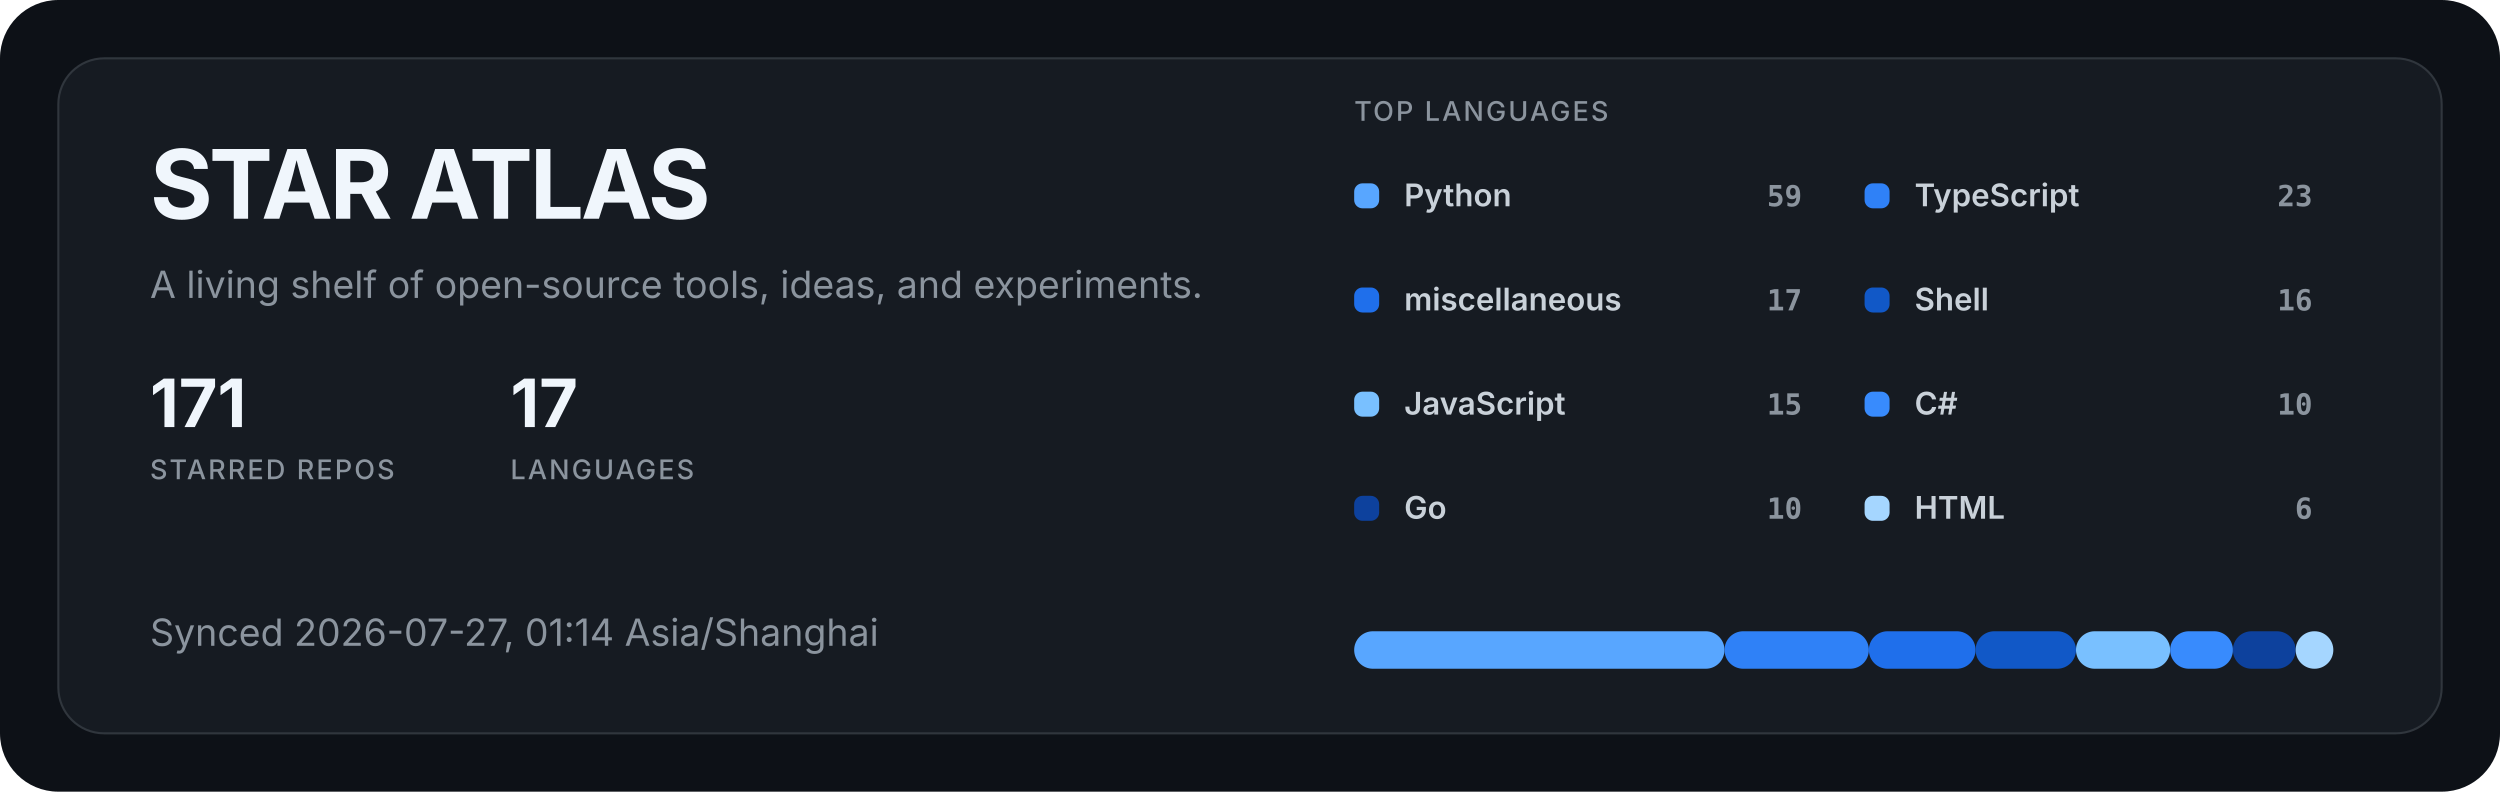
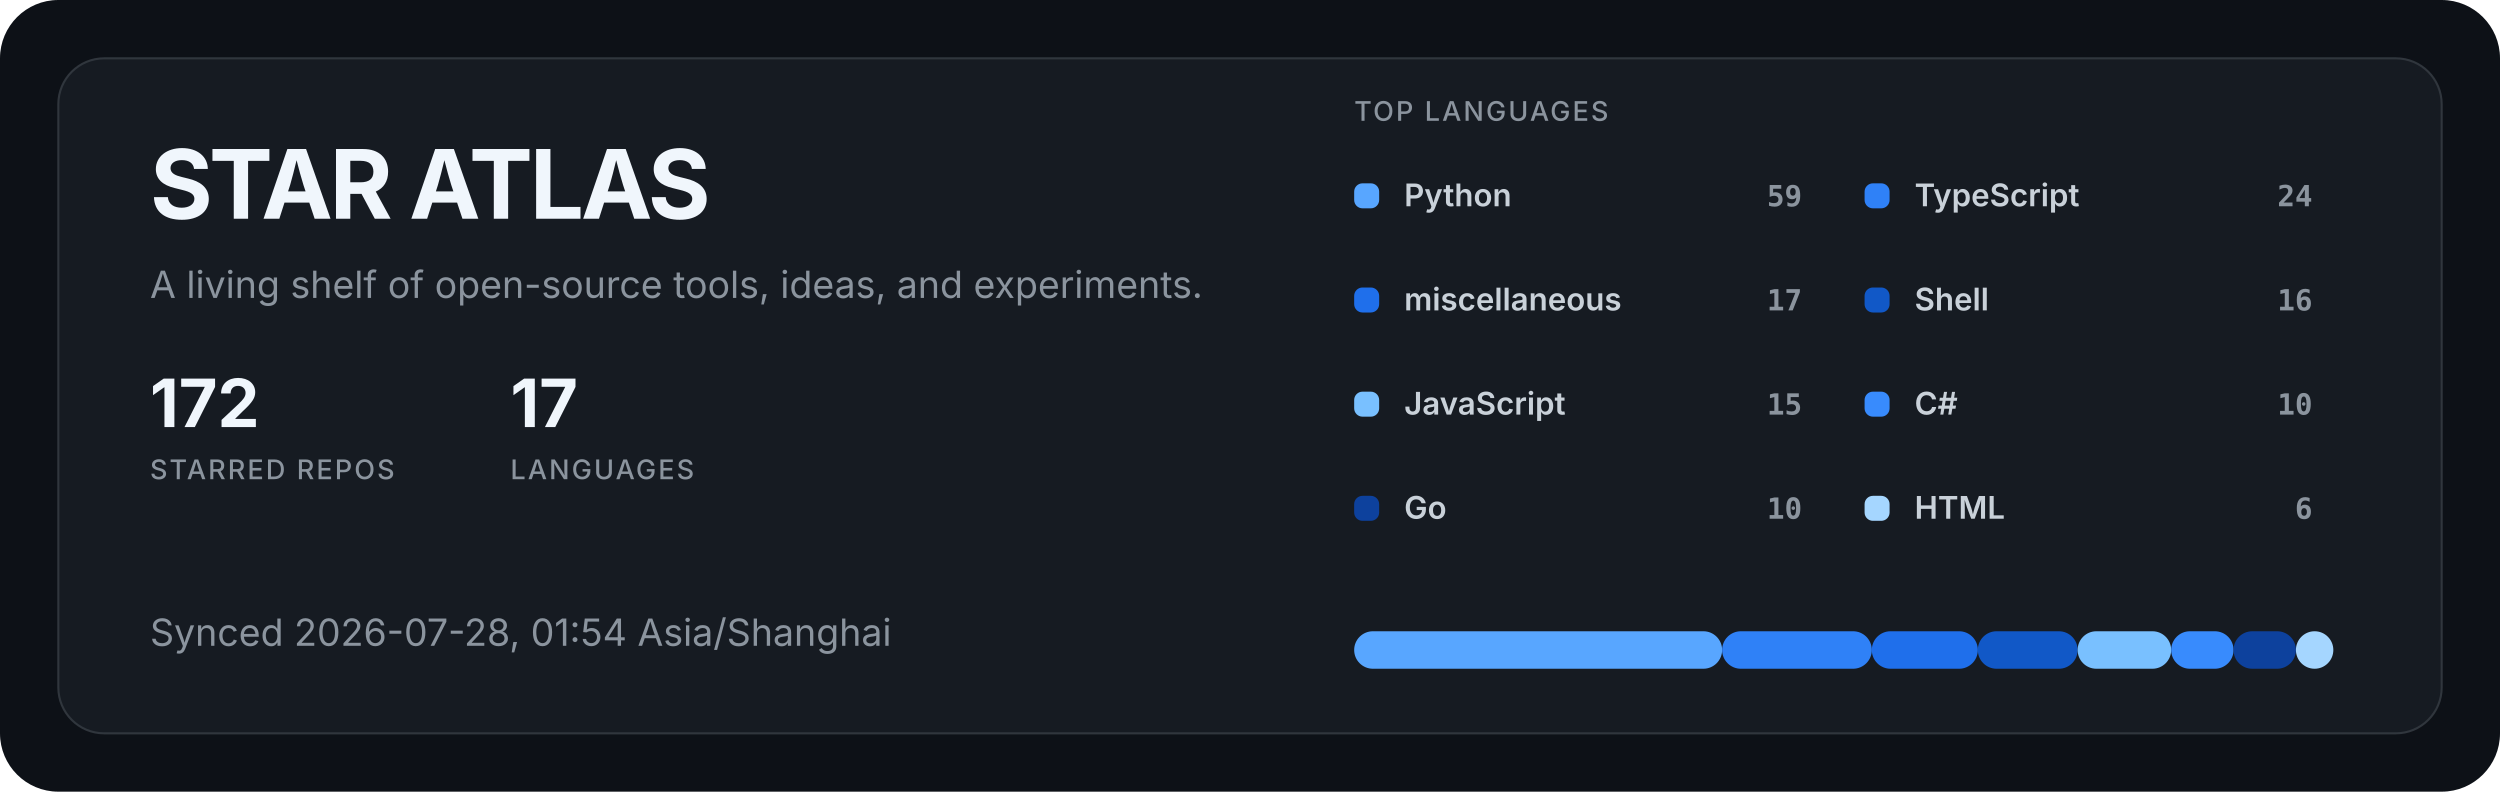
<svg xmlns="http://www.w3.org/2000/svg" width="1200" height="380" viewBox="0 0 1200 380" role="img" aria-labelledby="title description">
  <style>
  .title { fill: #f0f6fc; font: 700 46px -apple-system, BlinkMacSystemFont, "Segoe UI", sans-serif; letter-spacing: -1.5px; }
  .subtitle { fill: #8b949e; font: 400 18px -apple-system, BlinkMacSystemFont, "Segoe UI", sans-serif; }
  .metric { fill: #f0f6fc; font: 700 32px -apple-system, BlinkMacSystemFont, "Segoe UI", sans-serif; }
  .metric-label { fill: #8b949e; font: 500 13px -apple-system, BlinkMacSystemFont, "Segoe UI", sans-serif; letter-spacing: 1px; }
  .label { fill: #c9d1d9; font: 600 15px -apple-system, BlinkMacSystemFont, "Segoe UI", sans-serif; }
  .value { fill: #8b949e; font: 600 14px ui-monospace, SFMono-Regular, Consolas, monospace; }
</style>
  <rect width="1200" height="380" rx="28" fill="#0d1117" />
  <rect x="28" y="28" width="1144" height="324" rx="22" fill="#161b22" stroke="#30363d" />
  <text x="72" y="105" class="title">STAR ATLAS</text>
  <text x="72" y="143" class="subtitle">A living shelf of open-source tools, ideas, and experiments.</text>
  <g transform="translate(72 205)">
-     <text class="metric">171</text>
+     <text class="metric">172</text>
    <text y="25" class="metric-label">STARRED REPOS</text>
  </g>
  <g transform="translate(245 205)">
    <text class="metric">17</text>
    <text y="25" class="metric-label">LANGUAGES</text>
  </g>
-   <text x="72" y="310" class="subtitle">Synced 2026-07-27, 01:14 Asia/Shanghai</text>
+   <text x="72" y="310" class="subtitle">Synced 2026-07-28, 01:54 Asia/Shanghai</text>
  <text x="650" y="58" class="metric-label">TOP LANGUAGES</text>
  <g transform="translate(650 88)">
    <rect width="12" height="12" rx="4" fill="#58a6ff" />
    <text x="24" y="11" class="label">Python</text>
    <text x="215" y="11" text-anchor="end" class="value">59</text>
  </g>
  <g transform="translate(895 88)">
    <rect width="12" height="12" rx="4" fill="#2f81f7" />
    <text x="24" y="11" class="label">TypeScript</text>
-     <text x="215" y="11" text-anchor="end" class="value">23</text>
+     <text x="215" y="11" text-anchor="end" class="value">24</text>
  </g>
  <g transform="translate(650 138)">
    <rect width="12" height="12" rx="4" fill="#1f6feb" />
    <text x="24" y="11" class="label">miscellaneous</text>
    <text x="215" y="11" text-anchor="end" class="value">17</text>
  </g>
  <g transform="translate(895 138)">
    <rect width="12" height="12" rx="4" fill="#1158c7" />
    <text x="24" y="11" class="label">Shell</text>
    <text x="215" y="11" text-anchor="end" class="value">16</text>
  </g>
  <g transform="translate(650 188)">
    <rect width="12" height="12" rx="4" fill="#79c0ff" />
    <text x="24" y="11" class="label">JavaScript</text>
    <text x="215" y="11" text-anchor="end" class="value">15</text>
  </g>
  <g transform="translate(895 188)">
    <rect width="12" height="12" rx="4" fill="#388bfd" />
    <text x="24" y="11" class="label">C#</text>
    <text x="215" y="11" text-anchor="end" class="value">10</text>
  </g>
  <g transform="translate(650 238)">
    <rect width="12" height="12" rx="4" fill="#0d419d" />
    <text x="24" y="11" class="label">Go</text>
    <text x="215" y="11" text-anchor="end" class="value">10</text>
  </g>
  <g transform="translate(895 238)">
    <rect width="12" height="12" rx="4" fill="#a5d6ff" />
    <text x="24" y="11" class="label">HTML</text>
    <text x="215" y="11" text-anchor="end" class="value">6</text>
  </g>
-   <rect x="650.00" y="303" width="177.76" height="18" rx="9" fill="#58a6ff" />
-   <rect x="827.76" y="303" width="69.29" height="18" rx="9" fill="#2f81f7" />
-   <rect x="897.05" y="303" width="51.22" height="18" rx="9" fill="#1f6feb" />
-   <rect x="948.27" y="303" width="48.21" height="18" rx="9" fill="#1158c7" />
-   <rect x="996.47" y="303" width="45.19" height="18" rx="9" fill="#79c0ff" />
-   <rect x="1041.67" y="303" width="30.13" height="18" rx="9" fill="#388bfd" />
-   <rect x="1071.79" y="303" width="30.13" height="18" rx="9" fill="#0d419d" />
-   <rect x="1101.92" y="303" width="18.08" height="18" rx="9" fill="#a5d6ff" />
+   <rect x="650.00" y="303" width="176.62" height="18" rx="9" fill="#58a6ff" />
+   <rect x="826.62" y="303" width="71.85" height="18" rx="9" fill="#2f81f7" />
+   <rect x="898.47" y="303" width="50.89" height="18" rx="9" fill="#1f6feb" />
+   <rect x="949.36" y="303" width="47.90" height="18" rx="9" fill="#1158c7" />
+   <rect x="997.26" y="303" width="44.90" height="18" rx="9" fill="#79c0ff" />
+   <rect x="1042.17" y="303" width="29.94" height="18" rx="9" fill="#388bfd" />
+   <rect x="1072.10" y="303" width="29.94" height="18" rx="9" fill="#0d419d" />
+   <rect x="1102.04" y="303" width="17.96" height="18" rx="9" fill="#a5d6ff" />
</svg>
